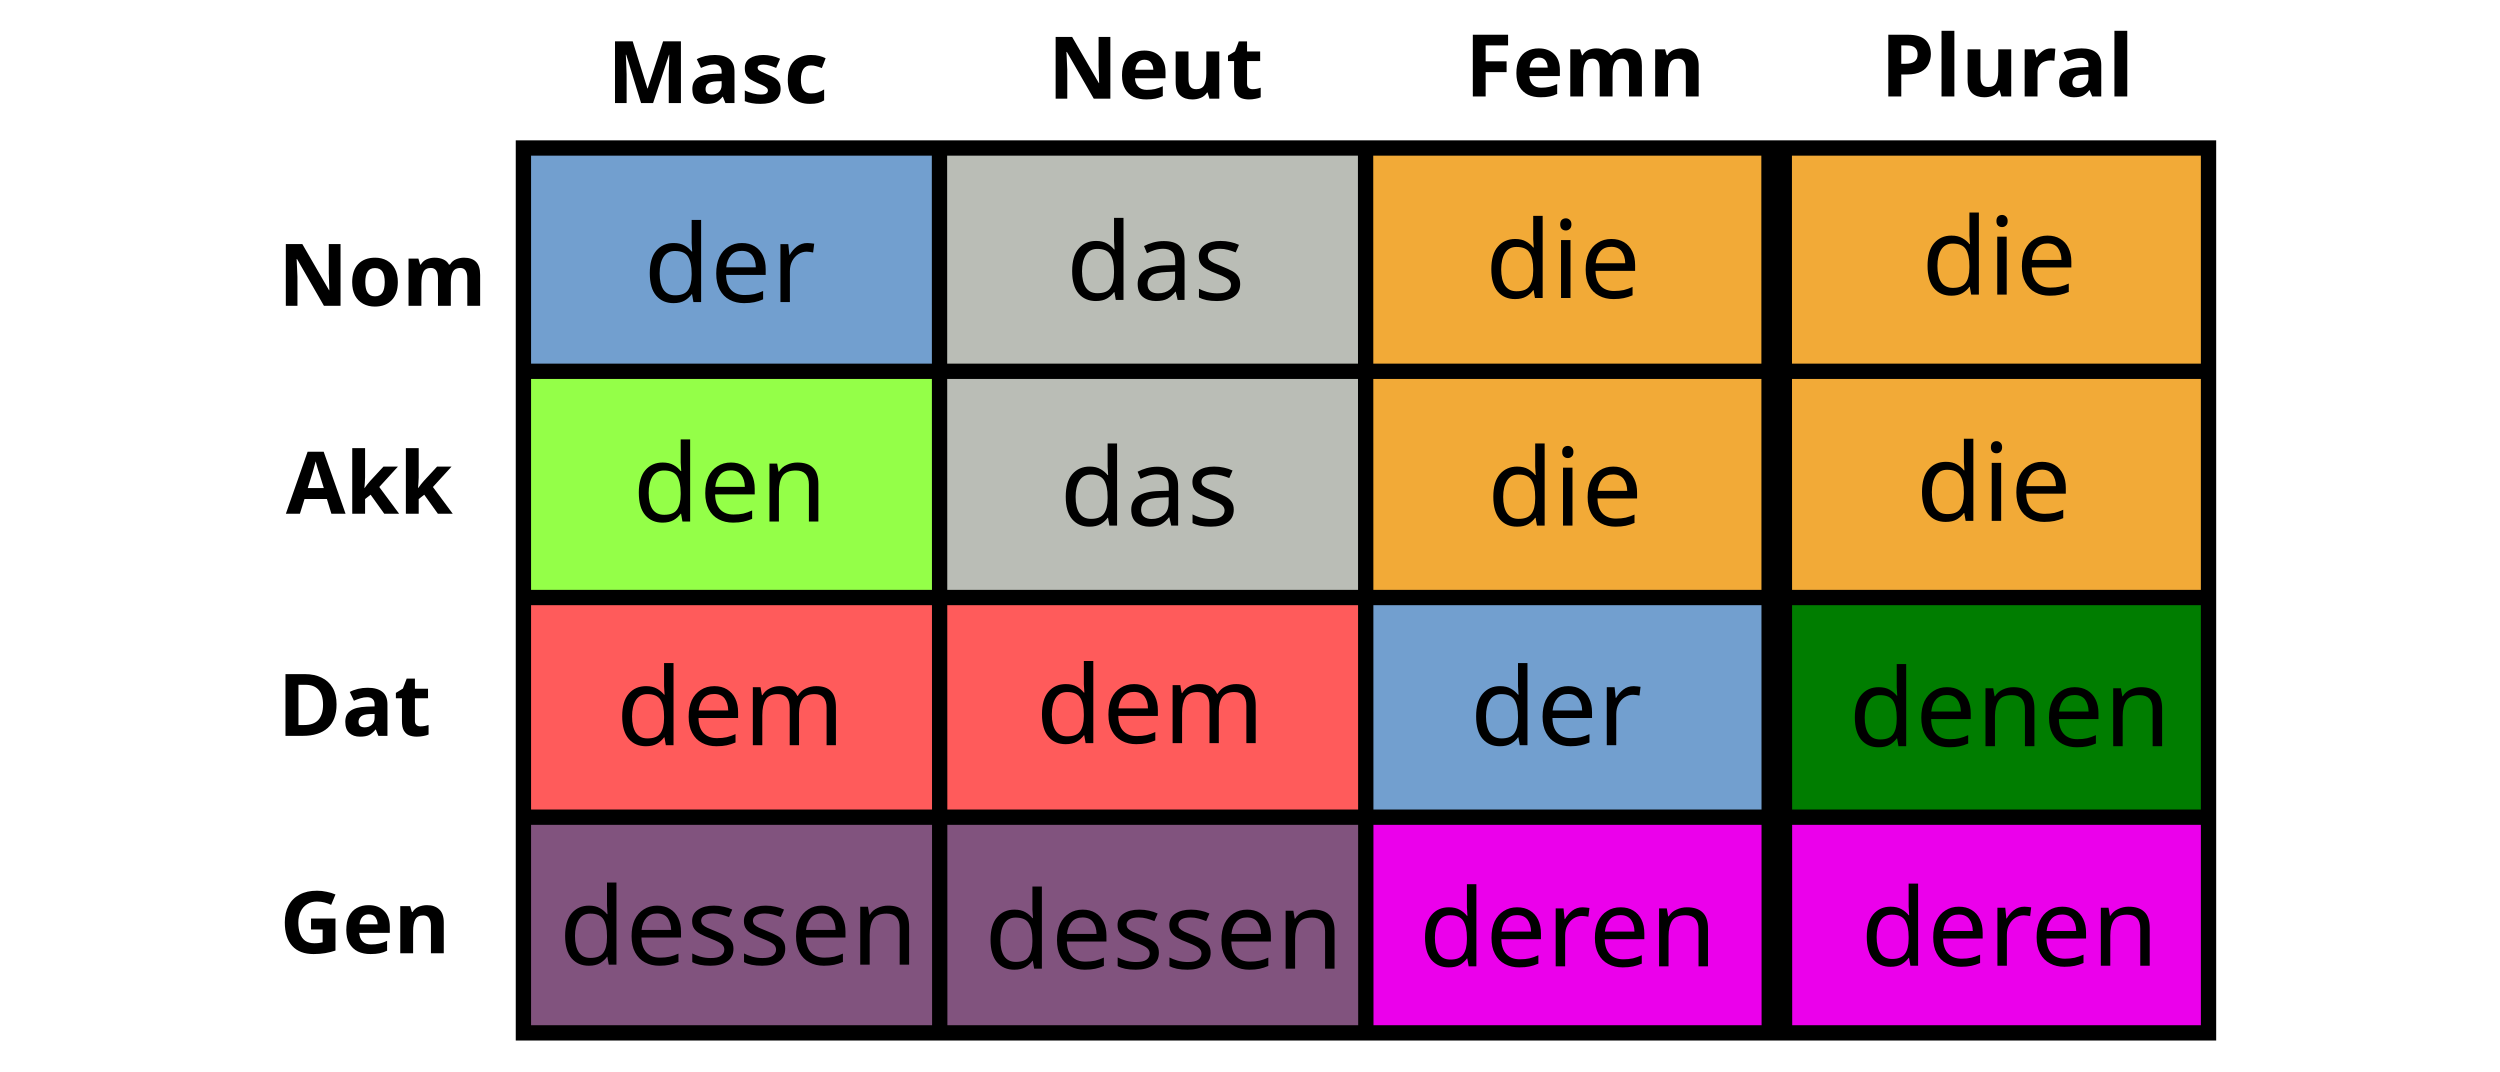
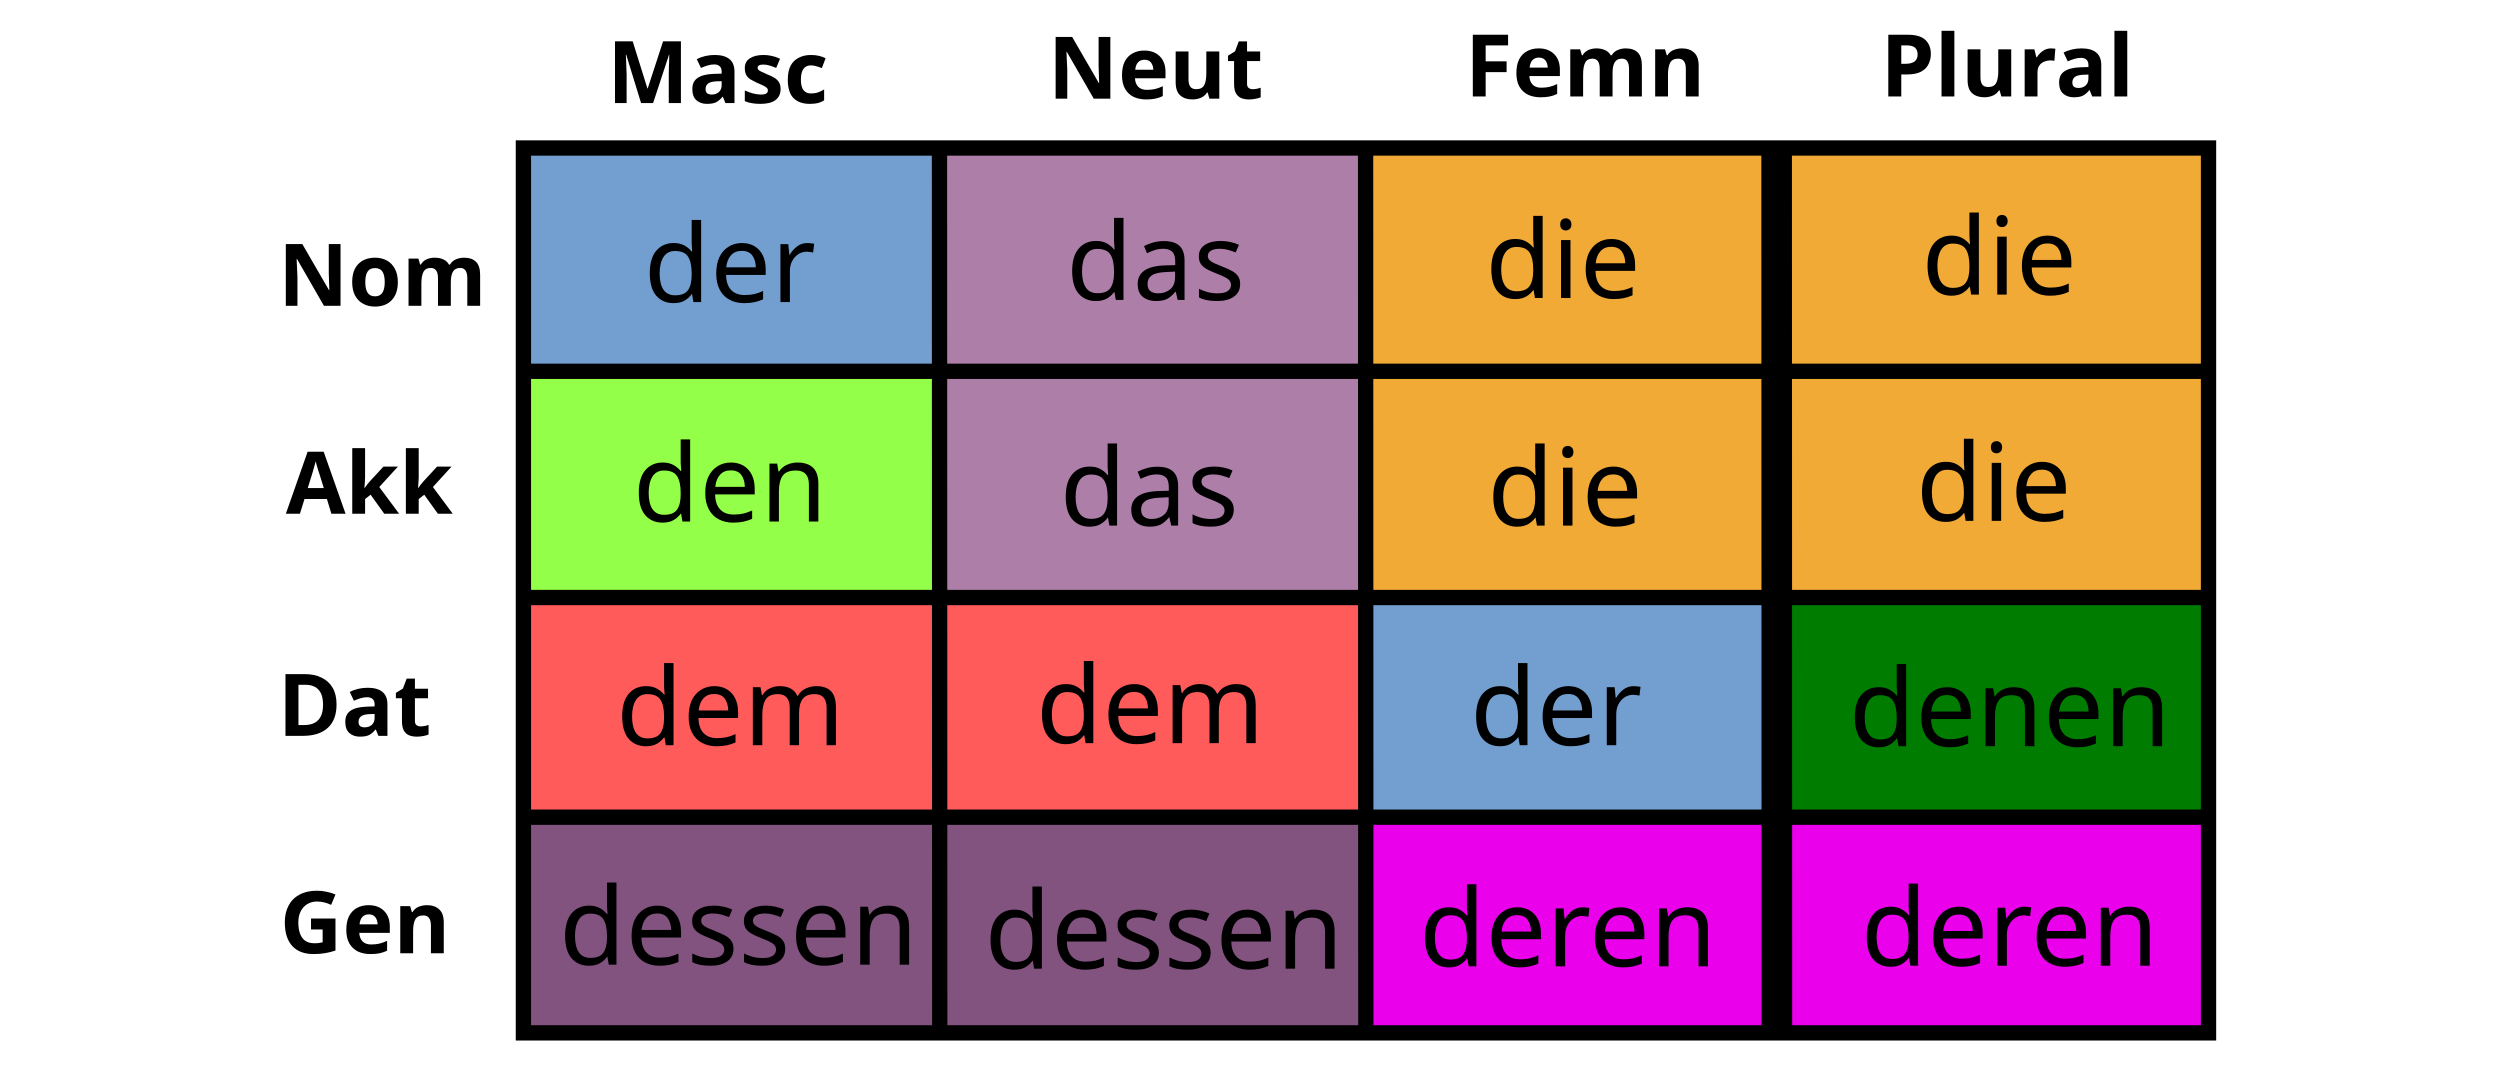
<svg xmlns="http://www.w3.org/2000/svg" height="180" viewBox="0 0 216.98 123.94" width="420">
  <path d="m24.44 93.81h97.63v25.66h-97.63z" style="fill:#81537e" />
  <path d="m24.4 69.12h97.62v25.67h-97.62z" style="fill:#ff5b5b" />
-   <path d="m72.65 17.12h49.37v51.52h-49.37z" style="fill:#babdb6" />
+   <path d="m72.65 17.12h49.37v51.52h-49.37z" style="fill:#ad7fa8" />
  <path d="m121.84 17.2h97.61v51.92h-97.61z" style="fill:#f2aa37" />
  <path d="m169.41 68.91h49.78v25.66h-49.78z" style="fill:#007d00" />
  <path d="m24.4 43.46h48.21v25.66h-48.21z" style="fill:#94ff48" />
  <path d="m122.05 93.73h97.57v25.66h-97.57z" style="fill:#eb00eb" />
  <path d="m121.19 68.91h48.21v25.19h-48.21z" style="fill:#729fcf" />
  <path d="m24.44 17.12h48.21v25.66h-48.21z" style="fill:#729fcf" />
  <path d="m24.44 17.12h194.93v102.36h-194.93z" style="fill:none;stroke:#000;stroke-width:1.77" />
  <text style="stroke-width:.94" x="377.78" y="-87.05">
    <tspan style="stroke-width:.94" x="377.78" y="-78.19" />
  </text>
  <text style="font-size:10;font-family:Droid Sans;letter-spacing:0;word-spacing:0;stroke-width:.94" x="-3.95" y="35.37">
    <tspan style="font-weight:bold" x="-3.95" y="35.37">Nom</tspan>
  </text>
  <path d="m24.31 42.95h195.04" style="fill:none;stroke:#000;stroke-width:1.77" />
  <g style="stroke-width:.94;font-size:10;font-family:Droid Sans;letter-spacing:0;word-spacing:0">
    <text x="-3.04" y="59.43">
      <tspan style="font-weight:bold" x="-3.04" y="59.43">Akk</tspan>
    </text>
    <text x="-3.99" y="85.12">
      <tspan style="font-weight:bold" x="-3.99" y="85.12">Dat</tspan>
    </text>
    <text x="-3.74" y="110.27">
      <tspan style="font-weight:bold" x="-3.74" y="110.27">Gen</tspan>
    </text>
    <text x="34.13" y="11.92">
      <tspan style="font-weight:bold" x="34.13" y="11.92">Masc</tspan>
    </text>
    <text x="133.36" y="11.16">
      <tspan style="font-weight:bold" x="133.36" y="11.16">Femn</tspan>
    </text>
    <text x="85.1" y="11.41">
      <tspan style="font-weight:bold" x="85.1" y="11.41">Neut</tspan>
    </text>
    <text x="181.42" y="11.16">
      <tspan style="font-weight:bold" x="181.42" y="11.16">Plural</tspan>
    </text>
  </g>
  <g style="fill:none;stroke:#000">
    <path d="m169.41 17.2.03 102.2" style="stroke-width:3.54" />
    <g style="stroke-width:1.77">
      <path d="m121.86 17 .03 102.71" />
      <path d="m72.57 17 .03 102.46" />
      <path d="m24.4 69.12h194.87" />
      <path d="m24.4 94.53h195.21" />
    </g>
  </g>
  <g style="stroke-width:.94;font-family:Droid Sans;letter-spacing:0;word-spacing:0;font-size:12.5">
    <text x="128.05" y="111.78">
      <tspan style="stroke-width:.94" x="128.05" y="111.78">deren</tspan>
    </text>
    <text x="186.18" y="34.08">
      <tspan style="stroke-width:.94" x="186.18" y="34.08">die</tspan>
    </text>
    <text x="87.23" y="34.7">
      <tspan style="stroke-width:.94" x="87.23" y="34.7">das</tspan>
    </text>
    <text x="86.49" y="60.8">
      <tspan style="stroke-width:.94" x="86.49" y="60.8">das</tspan>
    </text>
    <text x="135.95" y="60.8">
      <tspan style="stroke-width:.94" x="135.95" y="60.8">die</tspan>
    </text>
    <text x="38.37" y="34.94">
      <tspan style="stroke-width:.94" x="38.37" y="34.94">der</tspan>
    </text>
    <text x="177.77" y="86.32">
      <tspan style="stroke-width:.94" x="177.77" y="86.32">denen</tspan>
    </text>
    <text x="37.1" y="60.33">
      <tspan style="stroke-width:.94" x="37.1" y="60.33">den</tspan>
    </text>
    <text x="135.72" y="34.47">
      <tspan style="stroke-width:.94" x="135.72" y="34.47">die</tspan>
    </text>
    <text x="83.74" y="85.96">
      <tspan style="stroke-width:.94" x="83.74" y="85.96">dem</tspan>
    </text>
    <text x="35.18" y="86.2">
      <tspan style="stroke-width:.94" x="35.18" y="86.2">dem</tspan>
    </text>
    <text x="28.58" y="111.59">
      <tspan style="stroke-width:.94" x="28.58" y="111.59">dessen</tspan>
    </text>
    <text x="185.54" y="60.25">
      <tspan style="stroke-width:.94" x="185.54" y="60.25">die</tspan>
    </text>
    <text x="133.96" y="86.2">
      <tspan style="stroke-width:.94" x="133.96" y="86.2">der</tspan>
    </text>
    <text x="77.79" y="112.05">
      <tspan style="stroke-width:.94" x="77.79" y="112.05">dessen</tspan>
    </text>
    <text x="179.15" y="111.71">
      <tspan style="stroke-width:.94" x="179.15" y="111.71">deren</tspan>
    </text>
  </g>
</svg>
